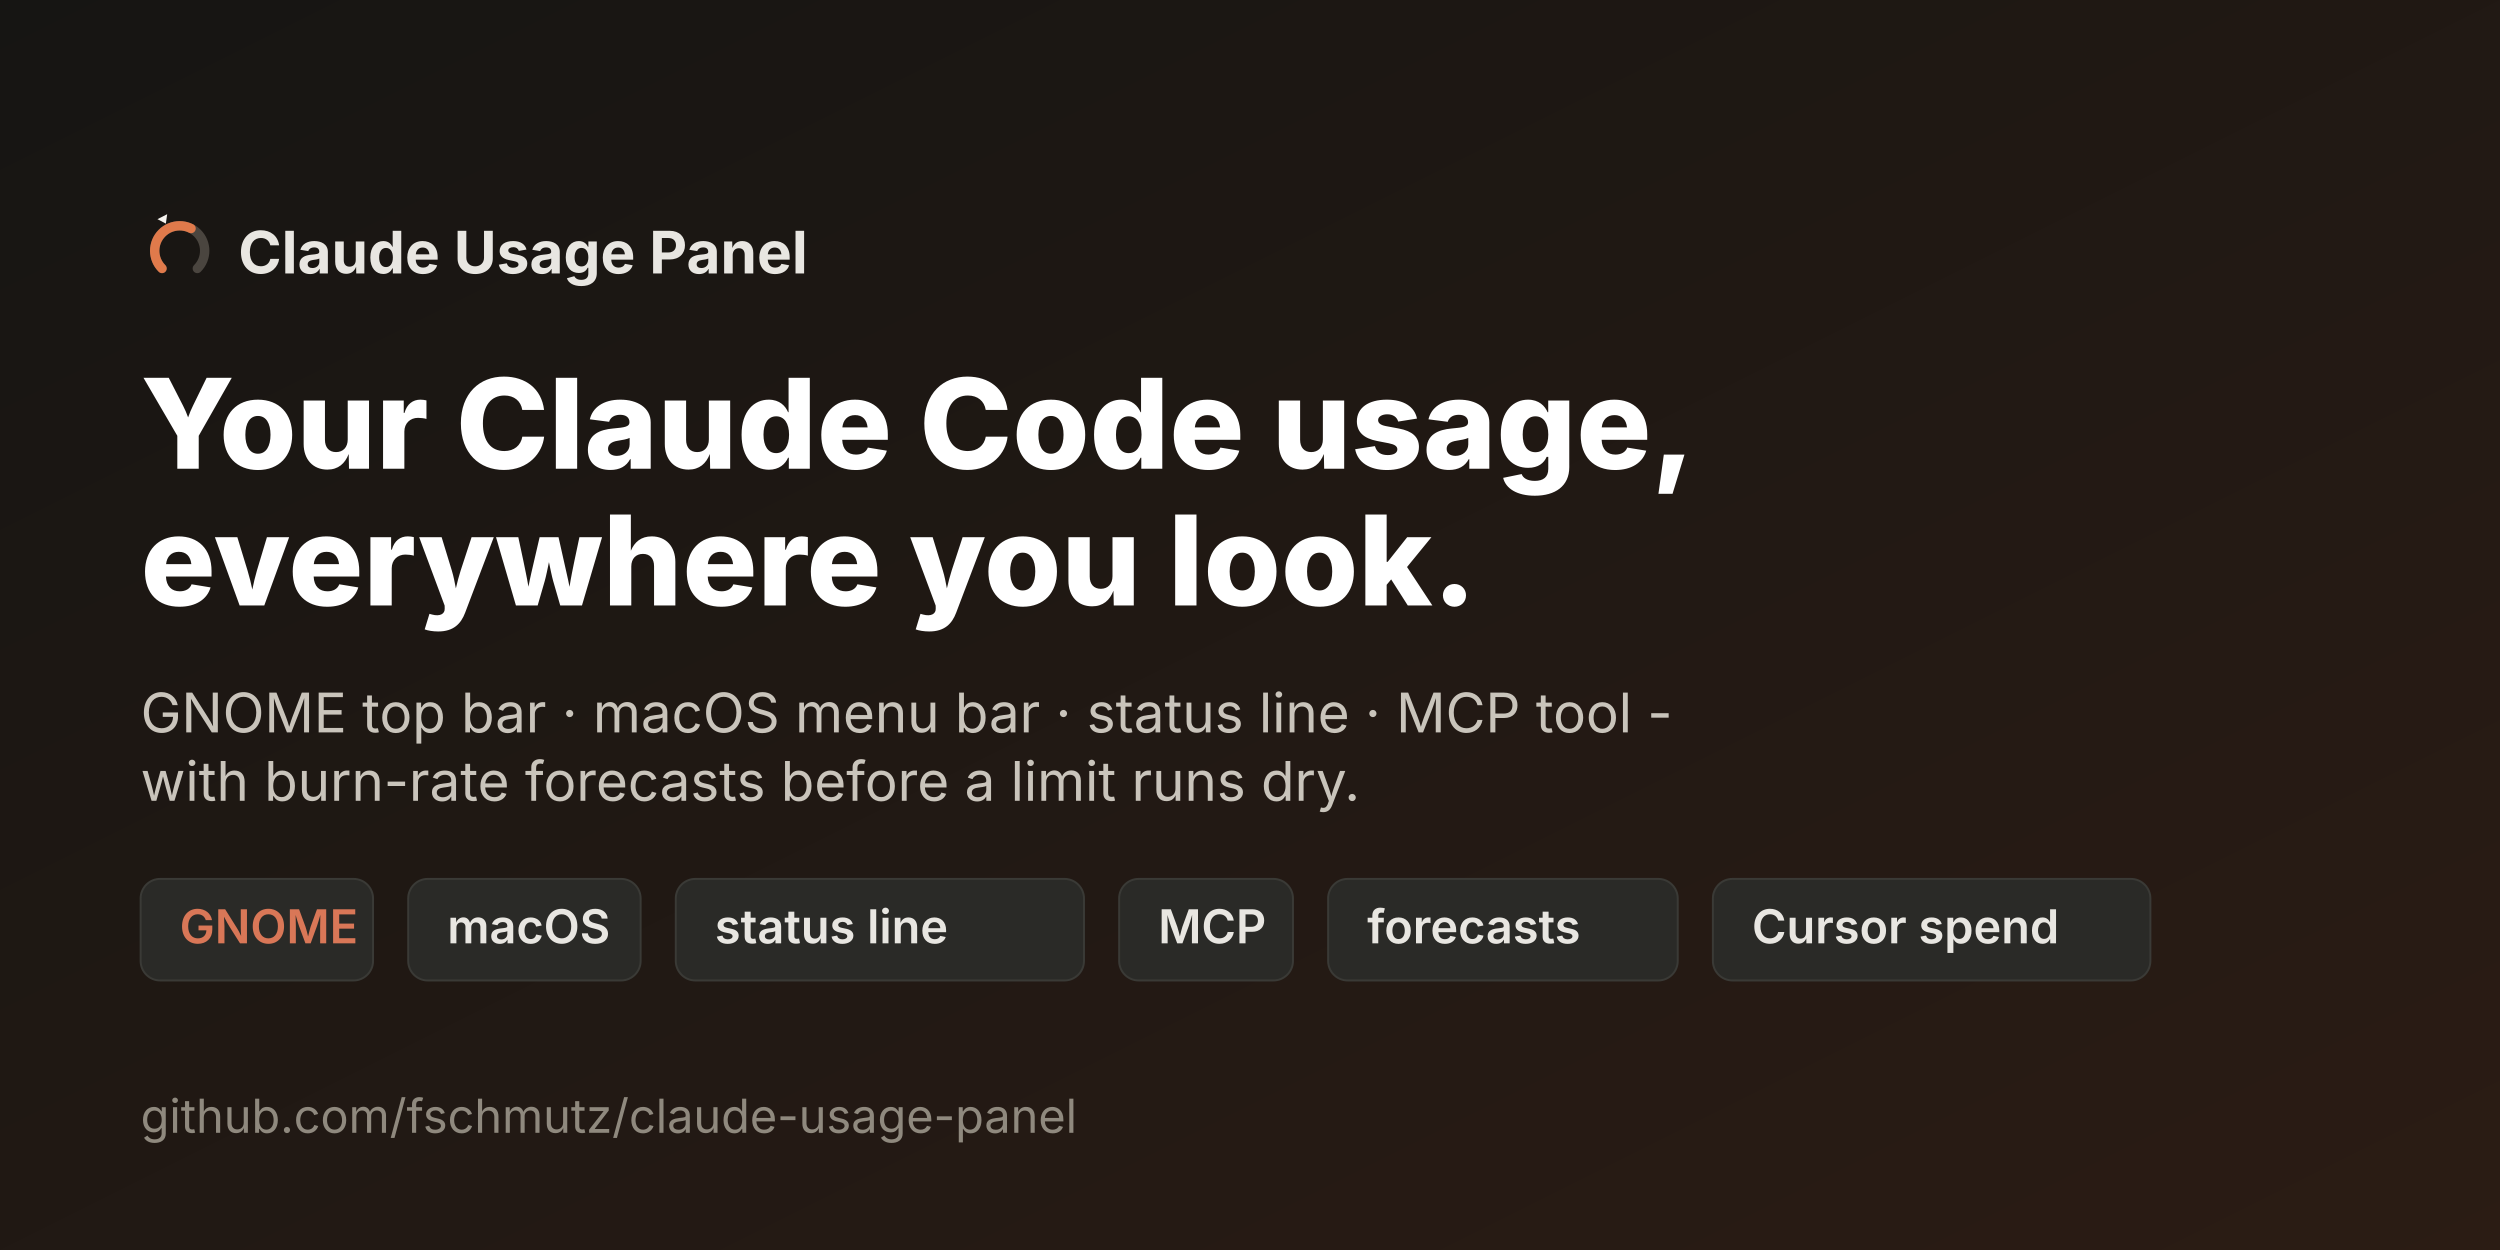
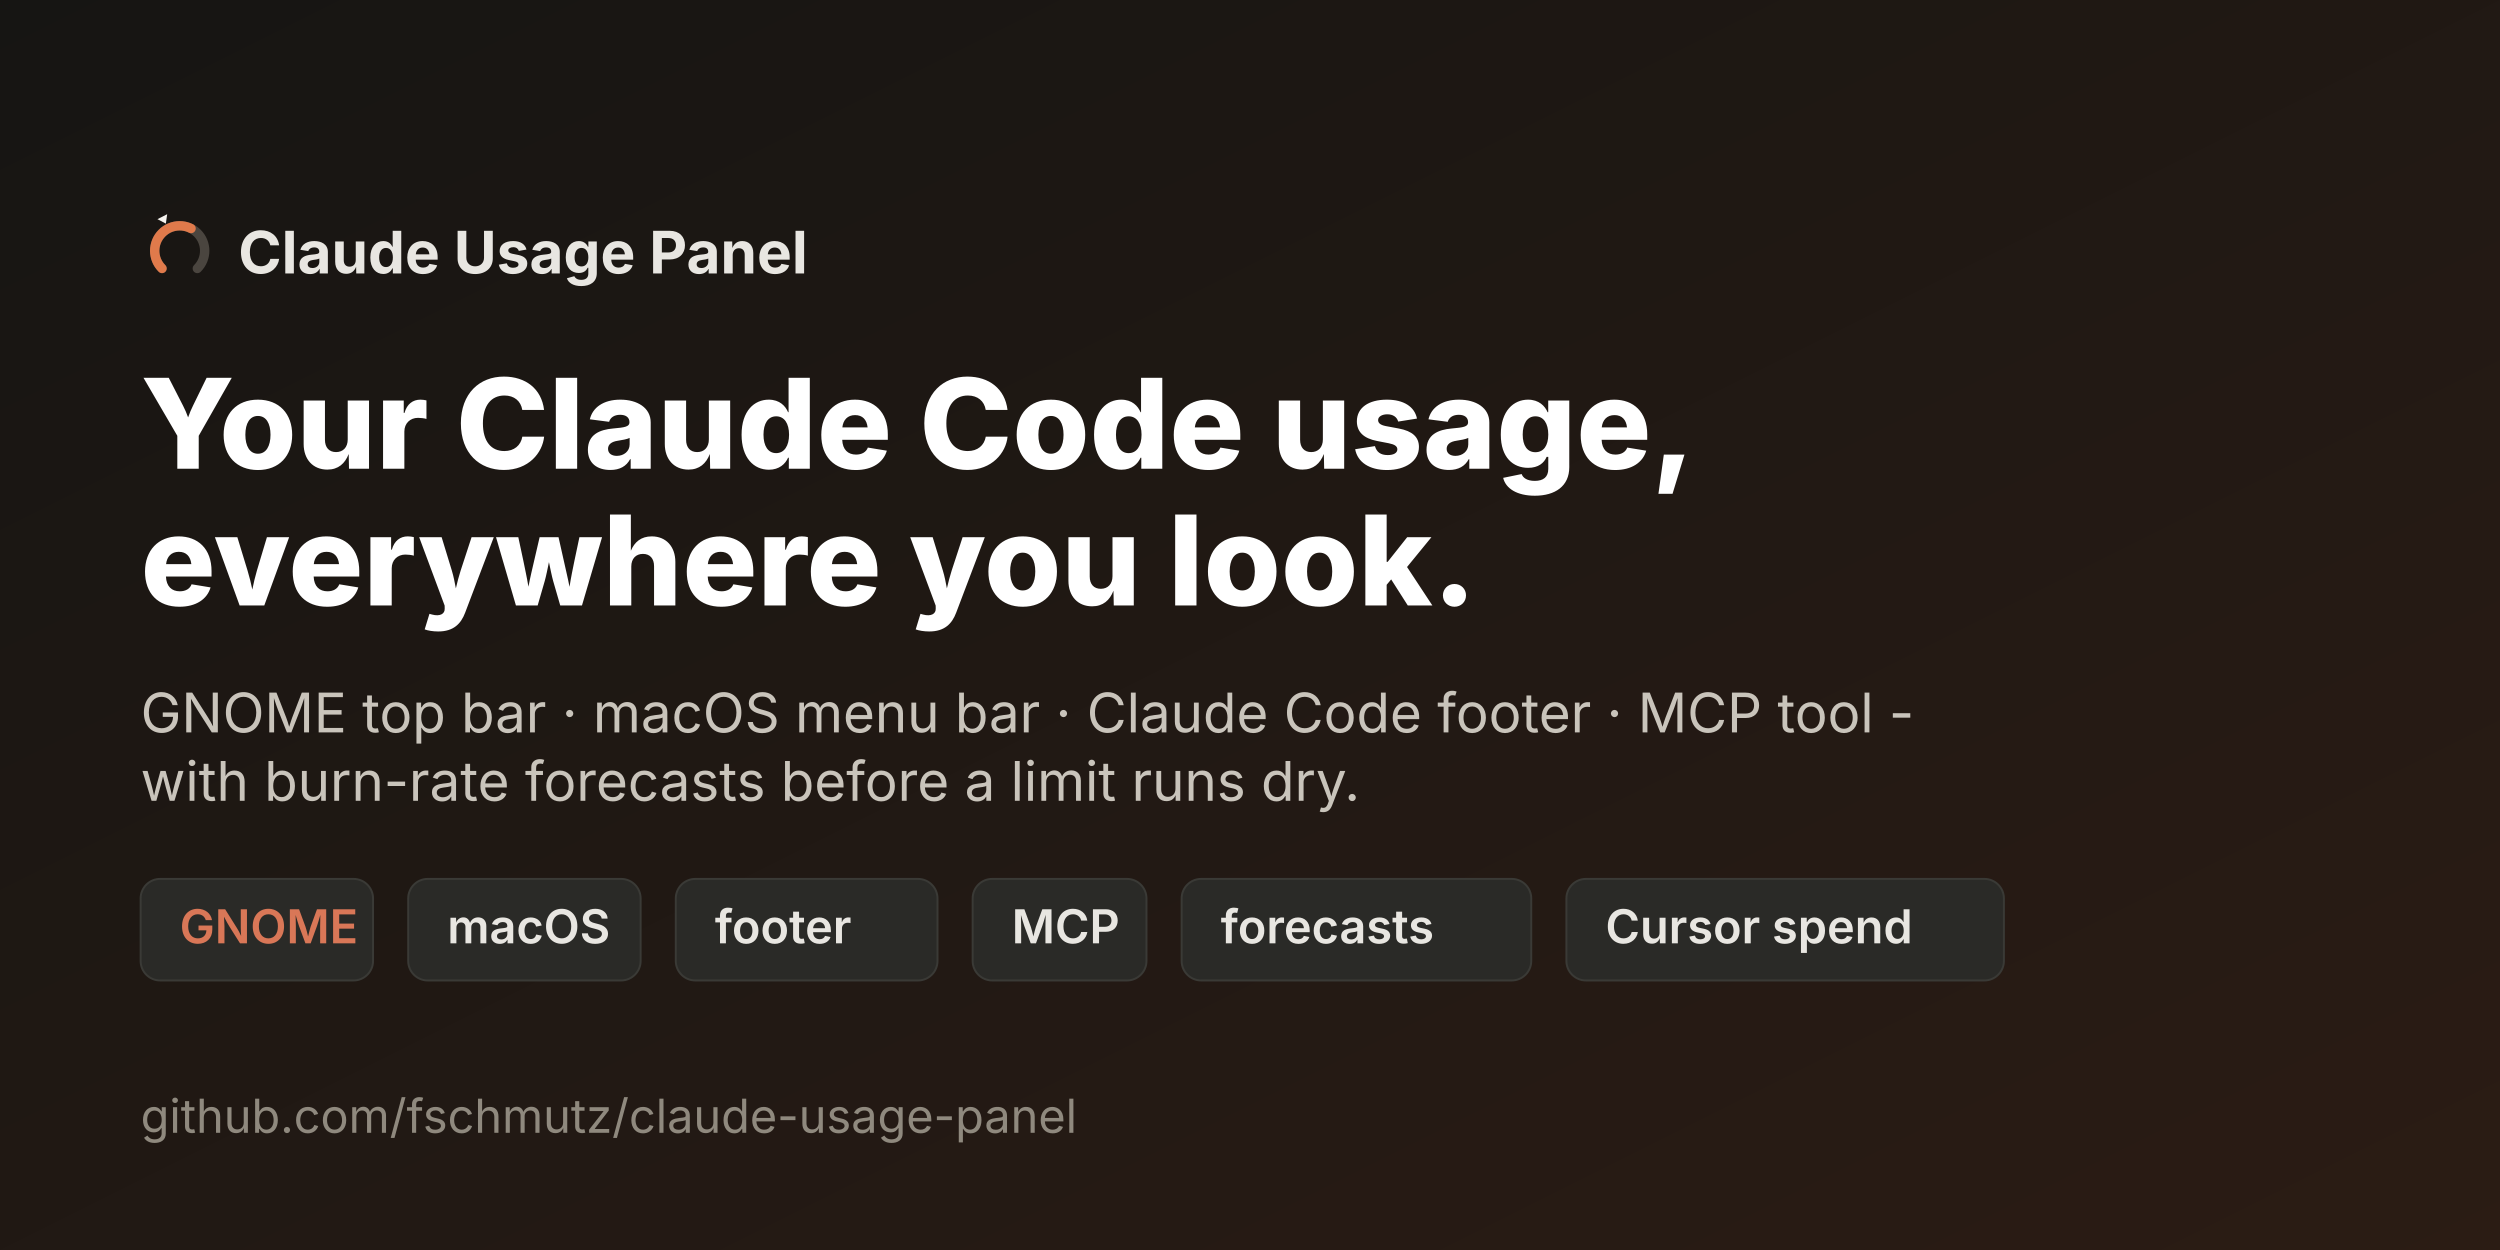
<svg xmlns="http://www.w3.org/2000/svg" width="1280" height="640" viewBox="0 0 1280 640">
  <defs>
    <linearGradient id="g" x1="0" y1="0" x2="1" y2="1">
      <stop offset="0" stop-color="#161513" />
      <stop offset="1" stop-color="#2b1c14" />
    </linearGradient>
  </defs>
  <rect width="1280" height="640" fill="url(#g)" />
  <g transform="translate(72 106) scale(0.4)">
    <g transform="translate(0 6)">
      <circle cx="50" cy="50" r="32" fill="none" stroke="#4a453f" stroke-width="12" stroke-linecap="round" stroke-dasharray="150.8 201.06" transform="rotate(135 50 50)" />
      <circle cx="50" cy="50" r="32" fill="none" stroke="#e07a4b" stroke-width="12" stroke-linecap="round" stroke-dasharray="90.5 201.06" transform="rotate(135 50 50)" />
      <polygon points="99,43 99,57 89,50" fill="#f6f4ef" transform="rotate(243 50 50)" />
    </g>
  </g>
  <text x="122" y="140" font-size="30" fill="#e8e6e1" font-family="system-ui, -apple-system, sans-serif" font-weight="700">Claude Usage Panel</text>
  <text x="72" y="240" font-size="64" fill="#ffffff" font-family="system-ui, -apple-system, sans-serif" font-weight="800">Your Claude Code usage,</text>
  <text x="72" y="310" font-size="64" fill="#ffffff" font-family="system-ui, -apple-system, sans-serif" font-weight="800">everywhere you look.</text>
-   <text x="72" y="375" font-size="28" fill="#c9c4bb" font-family="system-ui, -apple-system, sans-serif">GNOME top bar · macOS menu bar · status line · MCP tool -</text>
+   <text x="72" y="375" font-size="28" fill="#c9c4bb" font-family="system-ui, -apple-system, sans-serif">GNOME top bar · macOS menu bar · Claude Code footer · MCP tool -</text>
  <text x="72" y="410" font-size="28" fill="#c9c4bb" font-family="system-ui, -apple-system, sans-serif">with burn-rate forecasts before a limit runs dry.</text>
  <rect x="72" y="450" width="119" height="52" rx="10" fill="#2a2a27" stroke="#3a3a36" />
  <text x="92" y="483" font-size="24" fill="#d97757" font-family="system-ui, -apple-system, sans-serif" font-weight="600">GNOME</text>
  <rect x="209" y="450" width="119" height="52" rx="10" fill="#2a2a27" stroke="#3a3a36" />
  <text x="229" y="483" font-size="24" fill="#e8e6e1" font-family="system-ui, -apple-system, sans-serif" font-weight="600">macOS</text>
-   <rect x="346" y="450" width="209" height="52" rx="10" fill="#2a2a27" stroke="#3a3a36" />
-   <text x="366" y="483" font-size="24" fill="#e8e6e1" font-family="system-ui, -apple-system, sans-serif" font-weight="600">status line</text>
-   <rect x="573" y="450" width="89" height="52" rx="10" fill="#2a2a27" stroke="#3a3a36" />
-   <text x="593" y="483" font-size="24" fill="#e8e6e1" font-family="system-ui, -apple-system, sans-serif" font-weight="600">MCP</text>
-   <rect x="680" y="450" width="179" height="52" rx="10" fill="#2a2a27" stroke="#3a3a36" />
-   <text x="700" y="483" font-size="24" fill="#e8e6e1" font-family="system-ui, -apple-system, sans-serif" font-weight="600">forecasts</text>
-   <rect x="877" y="450" width="224" height="52" rx="10" fill="#2a2a27" stroke="#3a3a36" />
-   <text x="897" y="483" font-size="24" fill="#e8e6e1" font-family="system-ui, -apple-system, sans-serif" font-weight="600">Cursor spend</text>
+   <rect x="346" y="450" width="134" height="52" rx="10" fill="#2a2a27" stroke="#3a3a36" />
+   <text x="366" y="483" font-size="24" fill="#e8e6e1" font-family="system-ui, -apple-system, sans-serif" font-weight="600">footer</text>
+   <rect x="498" y="450" width="89" height="52" rx="10" fill="#2a2a27" stroke="#3a3a36" />
+   <text x="518" y="483" font-size="24" fill="#e8e6e1" font-family="system-ui, -apple-system, sans-serif" font-weight="600">MCP</text>
+   <rect x="605" y="450" width="179" height="52" rx="10" fill="#2a2a27" stroke="#3a3a36" />
+   <text x="625" y="483" font-size="24" fill="#e8e6e1" font-family="system-ui, -apple-system, sans-serif" font-weight="600">forecasts</text>
+   <rect x="802" y="450" width="224" height="52" rx="10" fill="#2a2a27" stroke="#3a3a36" />
+   <text x="822" y="483" font-size="24" fill="#e8e6e1" font-family="system-ui, -apple-system, sans-serif" font-weight="600">Cursor spend</text>
  <text x="72" y="580" font-size="24" fill="#8f897e" font-family="system-ui, -apple-system, sans-serif">github.com/fschmutz/claude-usage-panel</text>
</svg>
